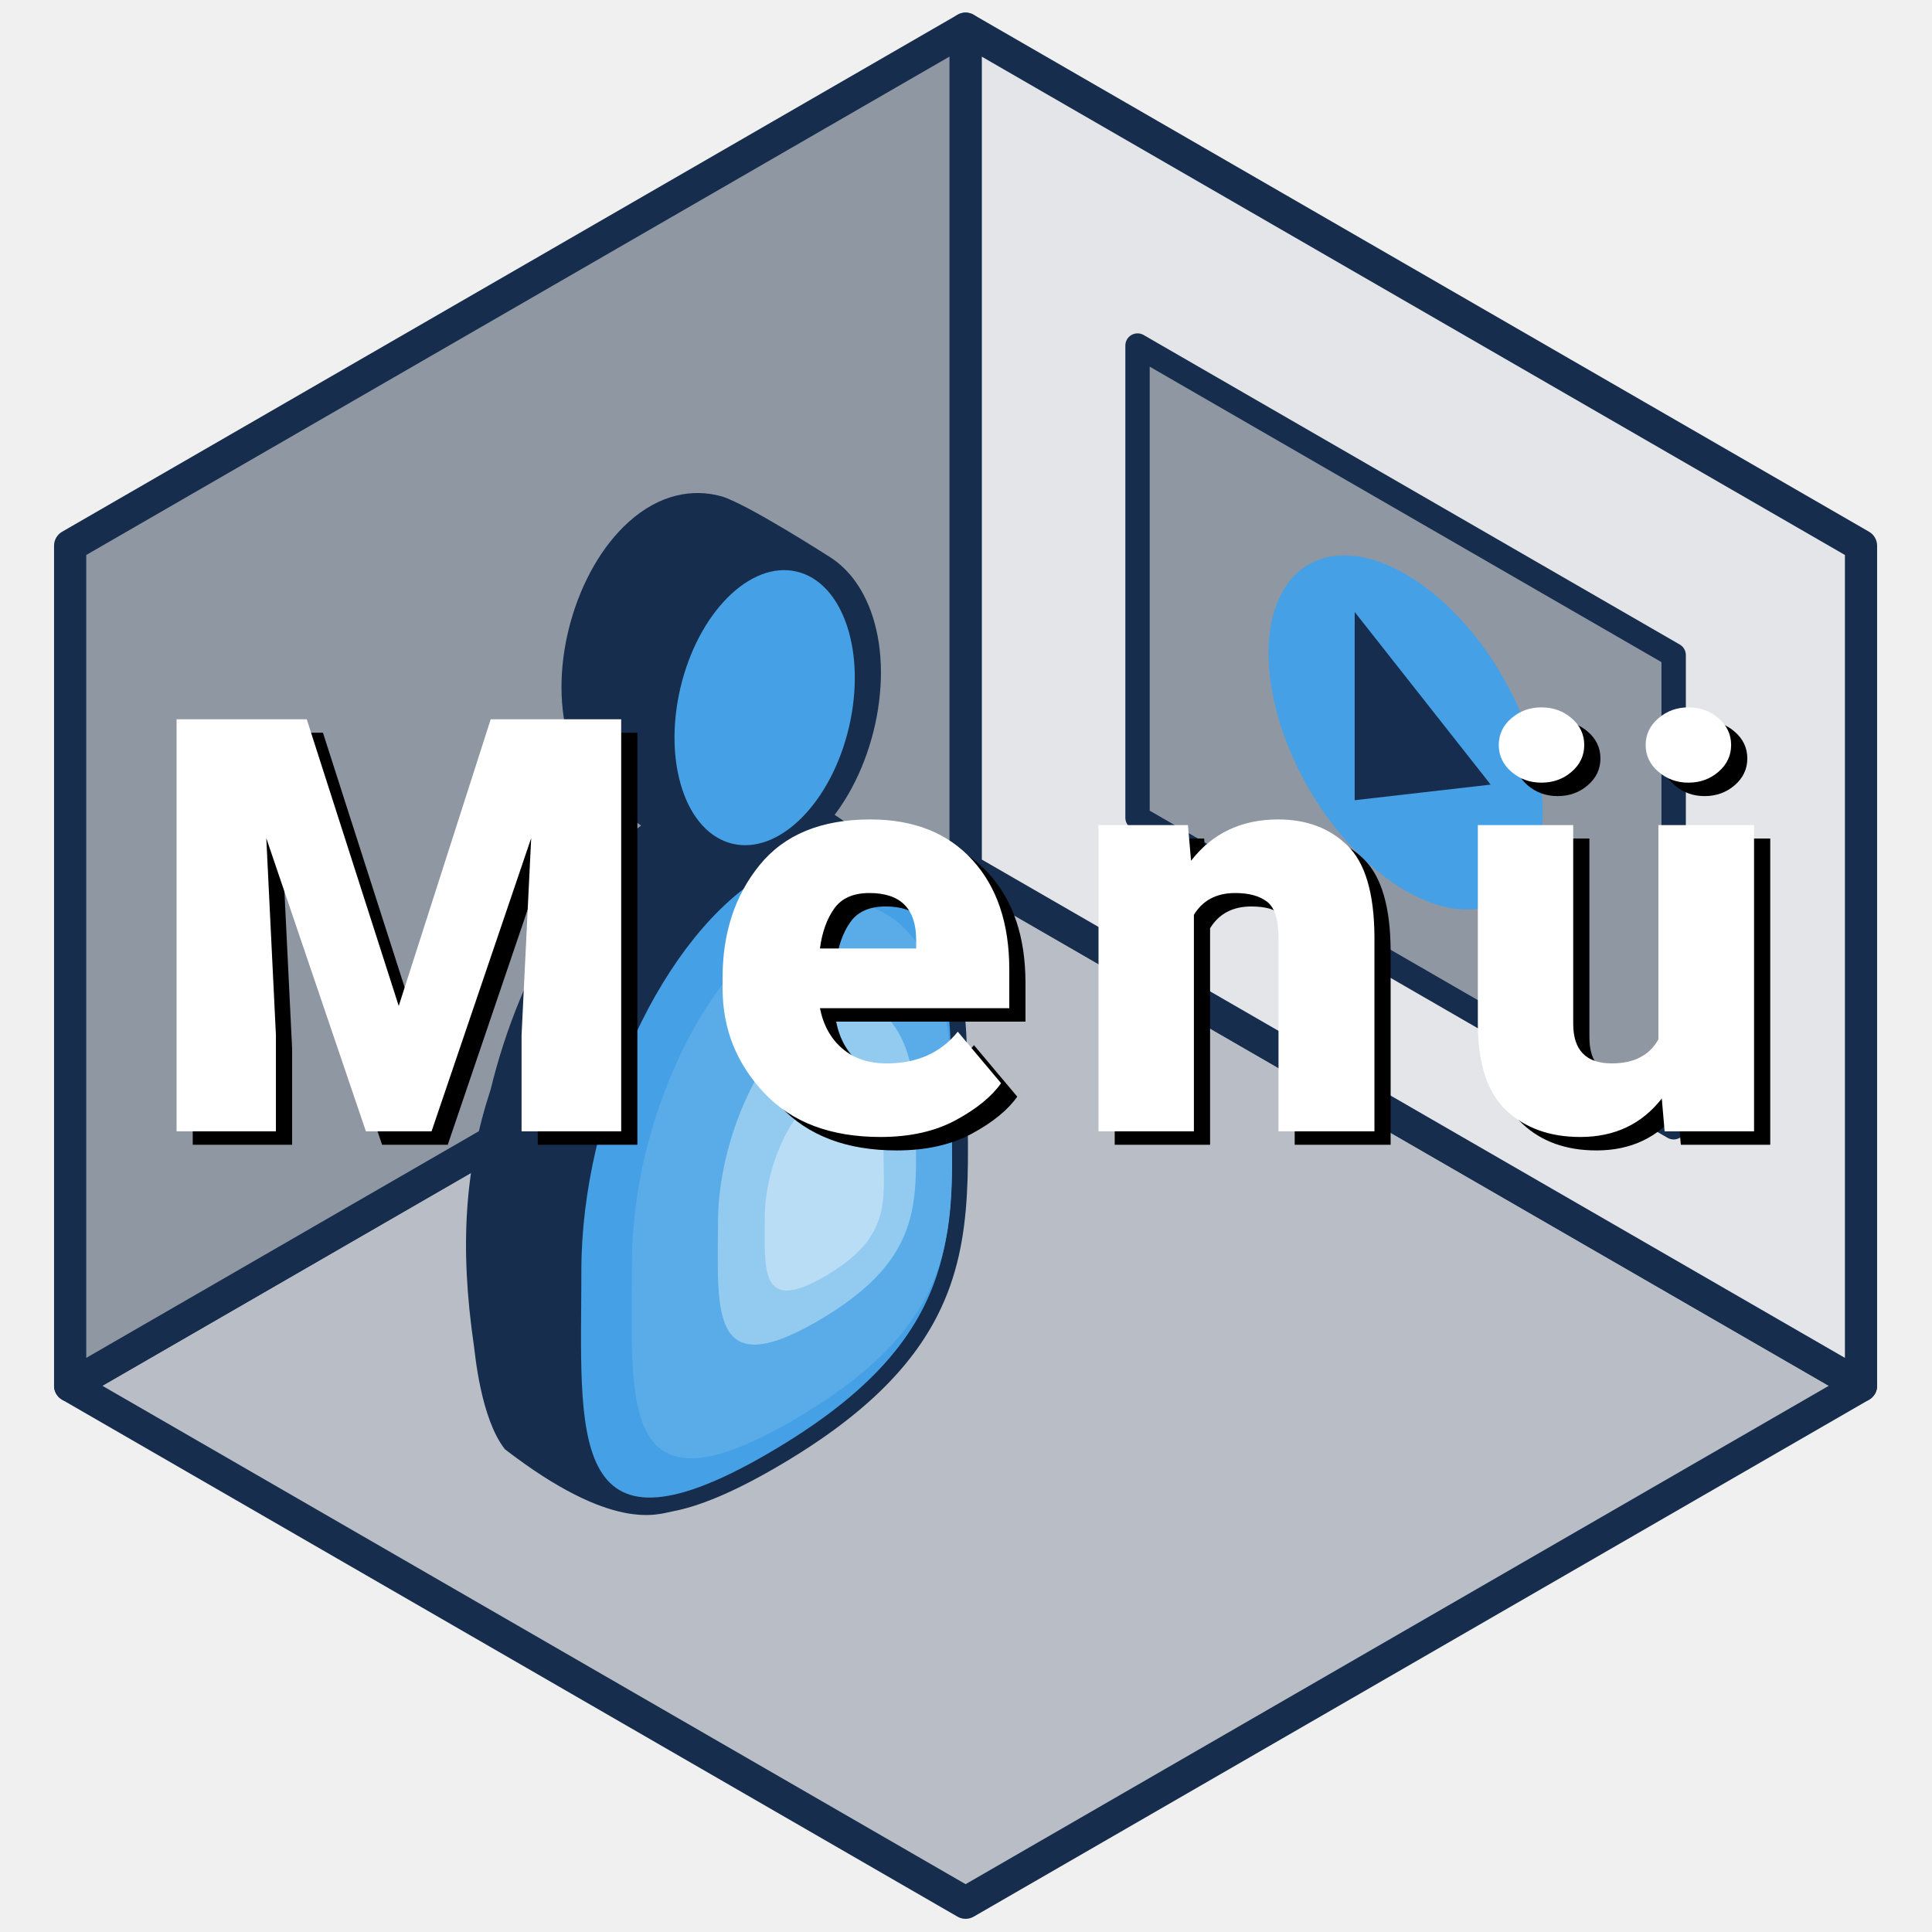
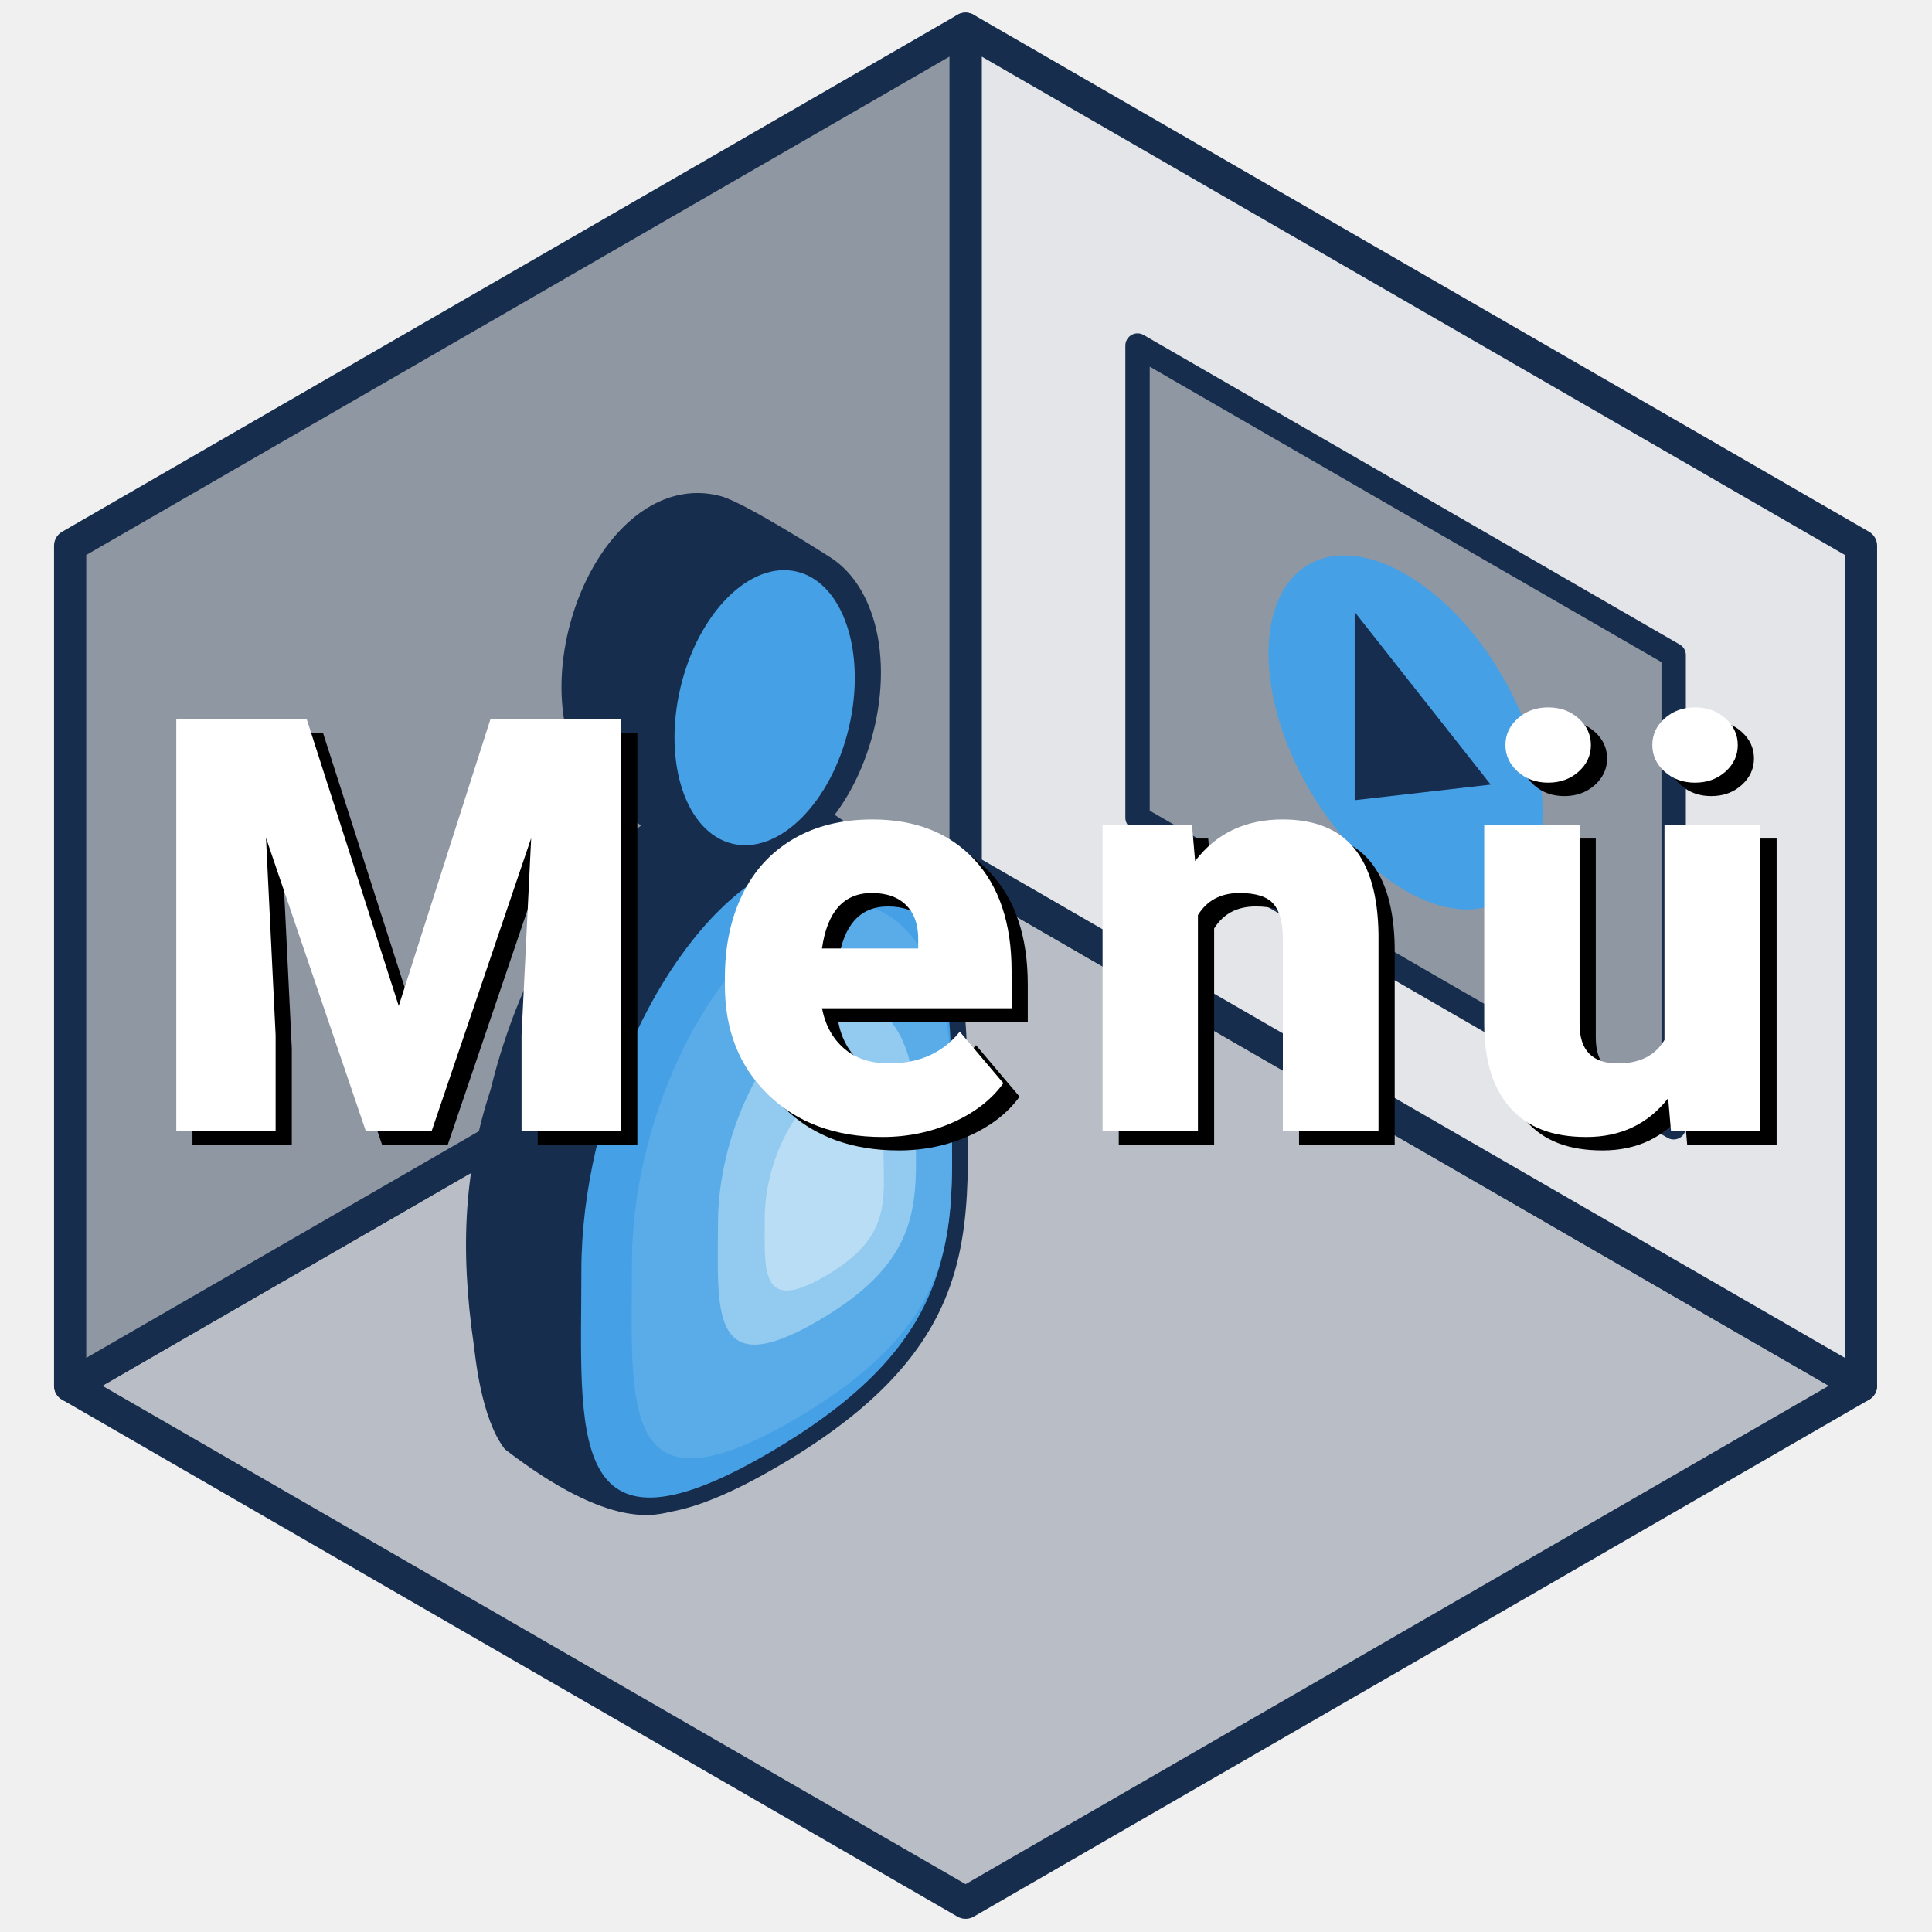
<svg xmlns="http://www.w3.org/2000/svg" id="Ebene_1" data-name="Ebene 1" viewBox="0 0 2000 2000">
  <defs>
    <style>
-             .cls-3,.cls-7{fill-rule:evenodd}.cls-11,.cls-3{fill:#45a0e5}.cls-7{fill:#172d4d}
-         </style>
+       .cls-1 {
+         fill: #b9bec6;
+       }
+ 
+       .cls-1, .cls-2, .cls-3, .cls-4, .cls-5, .cls-6, .cls-7, .cls-8, .cls-9, .cls-10 {
+         fill-rule: evenodd;
+       }
+ 
+       .cls-2 {
+         fill: #e3e5e8;
+       }
+ 
+       .cls-11 {
+         fill: #fff;
+       }
+ 
+       .cls-3, .cls-12 {
+         fill: #45a0e5;
+       }
+ 
+       .cls-4 {
+         fill: #59ace8;
+       }
+ 
+       .cls-5 {
+         stroke: #172d4d;
+         stroke-linecap: round;
+         stroke-linejoin: round;
+         stroke-width: 25.24px;
+       }
+ 
+       .cls-5, .cls-9 {
+         fill: #8f97a3;
+       }
+ 
+       .cls-6 {
+         fill: #b8ddf5;
+       }
+ 
+       .cls-7 {
+         fill: #172d4f;
+       }
+ 
+       .cls-8 {
+         fill: #172d4d;
+       }
+ 
+       .cls-13 {
+         fill: none;
+       }
+ 
+       .cls-10 {
+         fill: #92caf0;
+       }
+     </style>
  </defs>
-   <path id="lernwelt-icon" style="fill:none" d="M-589.71-82.57h2000v2000h-2000z" />
-   <path style="fill-rule:evenodd;fill:#b9bec6" d="m72.63 1434.54 926.94-535.17 926.95 535.18-926.95 535.17-926.94-535.18z" />
-   <path class="cls-7" d="M1007.9 884.94a16.69 16.69 0 0 0-16.66 0L64.3 1420.11a16.71 16.71 0 0 0-8.34 14.43c0 5.96 3.18 11.46 8.34 14.44l926.95 535.17a16.69 16.69 0 0 0 16.66 0l926.95-535.17a16.69 16.69 0 0 0 8.34-14.43c0-5.96-3.18-11.46-8.33-14.43L1007.9 884.94Zm-8.33 33.68 893.62 515.93-893.61 515.93-893.63-515.94 893.62-515.92Z" />
-   <path style="fill:#e3e5e8;fill-rule:evenodd" d="m999.57 29.72 926.94 535.17v869.65L999.57 899.37V29.72z" />
-   <path class="cls-7" d="M1943.18 564.89c0-5.95-3.18-11.46-8.33-14.43L1007.9 15.28c-5.15-2.98-11.51-2.97-16.67 0a16.66 16.66 0 0 0-8.33 14.44v869.65c0 5.96 3.18 11.46 8.33 14.43l926.95 535.17a16.66 16.66 0 0 0 16.67 0 16.64 16.64 0 0 0 8.33-14.44V564.89Zm-33.33 9.62v831.16l-893.62-515.93V58.58l893.61 515.93Z" />
-   <path style="fill:#8f97a3;fill-rule:evenodd" d="M72.62 564.89 999.56 29.72v869.65L72.62 1434.55V564.89z" />
-   <path class="cls-7" d="M1016.23 29.72c0-5.96-3.18-11.46-8.33-14.44a16.684 16.684 0 0 0-16.67 0L64.28 550.46a16.68 16.68 0 0 0-8.33 14.43v869.65c0 5.96 3.18 11.46 8.33 14.44 5.15 2.99 11.51 2.98 16.67 0l926.95-535.17c5.16-2.98 8.33-8.47 8.33-14.43V29.72ZM982.9 58.59v831.16L89.28 1405.68V574.52L982.9 58.59Z" />
+   <rect id="lernwelt-icon" class="cls-13" x="-589.71" y="-82.57" width="2000" height="2000" />
+   <g>
+     <polygon class="cls-1" points="72.63 1434.54 999.57 899.37 1926.52 1434.55 999.57 1969.72 72.63 1434.54" />
+     <path class="cls-8" d="m1007.9,884.94c-5.15-2.97-11.5-2.97-16.66,0L64.3,1420.11c-5.15,2.98-8.33,8.48-8.34,14.43,0,5.96,3.18,11.46,8.34,14.44l926.95,535.17c5.15,2.97,11.5,2.97,16.66,0l926.95-535.17c5.16-2.98,8.33-8.48,8.34-14.43,0-5.96-3.18-11.46-8.33-14.43l-926.96-535.18Zm-8.33,33.68l893.62,515.93-893.61,515.93L105.95,1434.54l893.61-515.93h0Z" />
+   </g>
+   <g>
+     <polygon class="cls-2" points="999.57 29.72 1926.51 564.89 1926.51 1434.54 999.57 899.37 999.57 29.72" />
+     <path class="cls-8" d="m1943.18,564.89c0-5.95-3.18-11.46-8.33-14.43L1007.9,15.28c-5.15-2.98-11.51-2.97-16.67,0-5.15,2.97-8.33,8.47-8.33,14.44v869.65c0,5.96,3.18,11.46,8.33,14.43l926.95,535.17c5.16,2.98,11.51,2.98,16.67,0,5.16-2.97,8.33-8.47,8.33-14.44v-869.65Zm-33.33,9.62v831.16s-802.78-463.49-893.61-515.93V58.58l893.61,515.93h0Z" />
+   </g>
+   <g>
+     <polygon class="cls-9" points="72.62 564.89 999.56 29.72 999.56 899.37 72.62 1434.55 72.62 564.89" />
+     <path class="cls-8" d="m1016.23,29.72c0-5.96-3.18-11.46-8.33-14.44-5.16-2.97-11.51-2.98-16.67,0L64.28,550.46c-5.15,2.98-8.33,8.48-8.33,14.43v869.65c0,5.96,3.18,11.46,8.33,14.44,5.15,2.99,11.51,2.98,16.67,0l926.95-535.17c5.16-2.98,8.33-8.47,8.33-14.43V29.72Zm-33.33,28.87v831.16L89.28,1405.68v-831.16L982.9,58.59h0Z" />
+   </g>
  <g id="Avatar">
-     <path class="cls-3" d="M699.19 850.38c105.53-60.93 191.21 24.31 191.21 190.23s29.74 283.45-191.21 411.02c-208.67 120.47-191.22-24.3-191.22-190.22s85.68-350.09 191.22-411.02Z" />
-     <path class="cls-7" d="M776.65 814.55c-26.36-2.73-55.37 3.83-85.8 21.4C609.6 882.86 538.97 999.9 508 1127.5c-26.55 81.03-32.64 161.46-17.3 266.4 1.04 7.1 6.91 74.41 31.94 106.32 111.62 86.09 157.99 67.31 173.48 64.38 26.91-5.07 61.38-19.01 105.26-44.35 92.15-53.2 142.07-105.15 169.29-158.9 40.32-79.62 30.26-164.06 30.26-266.55 0-84.27-21.9-148.67-56.1-186.7-4.8-7.4-11.73-15.05-21.35-22.2-111.81-83.09-118.21-73.7-118.21-73.7a23.491 23.491 0 0 0-23.72.14l-4.9 2.22Zm106.17 90.72c15.33 35.9 24.25 81.57 24.25 135.34 0 102.49 10.06 186.94-30.26 266.55-27.22 53.75-77.15 105.71-169.29 158.91-29.9 17.26-55.43 29.24-77.18 36.72 3.69 9.56 8.64 17.35 15.57 22.82 10.19 8.04 24.48 9.93 44.02 6.24 24.28-4.58 55.18-17.61 94.77-40.46 84.61-48.85 131.23-95.74 156.22-145.1 38.01-75.06 26.66-154.87 26.66-251.49 0-54.94-9.65-100.58-26.84-134.16-14.46-28.26-34.15-47.66-57.93-55.36Zm-37.91-2.6c.68 1.24 1.34 2.5 1.99 3.78 17.19 33.58 26.84 79.22 26.84 134.16 0 96.62 11.35 176.44-26.66 251.49-24.99 49.36-71.61 96.25-156.22 145.1-26.46 15.28-49.03 26.16-68.35 33.07-6.29-41.89-4.02-96.99-4.02-154.67 0-159.85 81.21-337.89 182.88-396.59 15.09-8.71 29.67-14.14 43.53-16.33Z" />
-     <path class="cls-7" d="M587.92 762.99c4.71 16.88 16.51 47.16 35.47 61.76 88.61 68.28 103.18 66.44 123.44 69.11 30.09 3.97 63.4 2.23 95.53-26.62 55.1-49.45 83.41-149.21 62.92-222.71-9.11-32.67-26.11-55.34-46.53-68.09-.88-.55-87.04-55.86-112.38-62.78-29.28-8-63.4-2.23-95.53 26.62-55.1 49.45-83.41 149.21-62.92 222.71Zm227.91-152.02c10.74 70.58-17.22 157.12-67.31 202.09-4.62 4.15-9.29 7.84-13.98 11.1 6.65 12.78 15.59 21.48 26.53 24.97 15.37 4.89 32.87-1.49 49.95-16.82 43.3-38.87 65.16-117.39 49.05-175.16-6.55-23.51-18.21-39.52-34.07-44.56-3.3-1.05-6.7-1.58-10.17-1.61Zm-44.61 23.02c2.89 49.95-16.25 106.46-49.23 139.54-2.89-49.95 16.25-106.46 49.23-139.54Z" />
-     <path class="cls-3" d="M793.04 904.57c105.53-60.93 191.21 24.31 191.21 190.23s29.74 283.45-191.21 411.02c-208.67 120.47-191.22-24.3-191.22-190.22s85.68-350.09 191.22-411.02Z" />
-     <path d="M819.3 952.03c91.14-52.62 165.13 21 165.13 164.28s25.68 244.8-165.13 354.96c-180.21 104.04-165.14-20.98-165.14-164.28s74-302.35 165.14-354.97Z" style="fill:#59ace8;fill-rule:evenodd" />
-     <path d="M845.4 1046.94c56.38-32.55 102.16 12.99 102.16 101.64s15.89 151.45-102.16 219.61c-111.49 64.37-102.17-12.98-102.17-101.64s45.78-187.05 102.17-219.61Z" style="fill:#92caf0;fill-rule:evenodd" />
-     <path d="M853.15 1128.47c33.91-19.58 61.45 7.81 61.45 61.13s9.56 91.09-61.45 132.09c-67.06 38.72-61.45-7.81-61.45-61.13s27.53-112.51 61.45-132.09Z" style="fill:#b8ddf5;fill-rule:evenodd" />
-     <ellipse class="cls-11" cx="791.58" cy="732.59" rx="144.73" ry="89.59" transform="rotate(-76.75 791.57 732.594)" />
+     <path class="cls-3" d="m699.19,850.38c105.53-60.93,191.21,24.31,191.21,190.23s29.74,283.45-191.21,411.02c-208.67,120.47-191.22-24.3-191.22-190.22s85.68-350.09,191.22-411.02Z" />
+     <path class="cls-8" d="m776.65,814.55c-26.36-2.73-55.37,3.83-85.8,21.4-81.25,46.91-151.88,163.95-182.85,291.55-26.55,81.03-32.64,161.46-17.3,266.4,1.04,7.1,6.91,74.41,31.94,106.32,111.62,86.09,157.99,67.31,173.48,64.38,26.91-5.07,61.38-19.01,105.26-44.35,92.15-53.2,142.07-105.15,169.29-158.9,40.32-79.62,30.26-164.06,30.26-266.55,0-84.27-21.9-148.67-56.1-186.7-4.8-7.4-11.73-15.05-21.35-22.2-111.81-83.09-118.21-73.7-118.21-73.7-7.35-4.24-16.42-4.19-23.72.14l-4.9,2.22Zm106.17,90.72c15.33,35.9,24.25,81.57,24.25,135.34,0,102.49,10.06,186.94-30.26,266.55-27.22,53.75-77.15,105.71-169.29,158.91-29.9,17.26-55.43,29.24-77.18,36.72,3.69,9.56,8.64,17.35,15.57,22.82,10.19,8.04,24.48,9.93,44.02,6.24,24.28-4.58,55.18-17.61,94.77-40.46,84.61-48.85,131.23-95.74,156.22-145.1,38.01-75.06,26.66-154.87,26.66-251.49,0-54.94-9.65-100.58-26.84-134.16-14.46-28.26-34.15-47.66-57.93-55.36Zm-37.91-2.6c.68,1.24,1.34,2.5,1.99,3.78,17.19,33.58,26.84,79.22,26.84,134.16,0,96.62,11.35,176.44-26.66,251.49-24.99,49.36-71.61,96.25-156.22,145.1-26.46,15.28-49.03,26.16-68.35,33.07-6.29-41.89-4.02-96.99-4.02-154.67,0-159.85,81.21-337.89,182.88-396.59h0c15.09-8.71,29.67-14.14,43.53-16.33Z" />
+     <path class="cls-8" d="m587.92,762.99c4.71,16.88,16.51,47.16,35.47,61.76,88.61,68.28,103.18,66.44,123.44,69.11,30.09,3.97,63.4,2.23,95.53-26.62,55.1-49.45,83.41-149.21,62.92-222.71-9.11-32.67-26.11-55.34-46.53-68.09-.88-.55-87.04-55.86-112.38-62.78-29.28-8-63.4-2.23-95.53,26.62h0c-55.1,49.45-83.41,149.21-62.92,222.71Zm227.91-152.02c10.74,70.58-17.22,157.12-67.31,202.09-4.62,4.15-9.29,7.84-13.98,11.1,6.65,12.78,15.59,21.48,26.53,24.97,15.37,4.89,32.87-1.49,49.95-16.82,43.3-38.87,65.16-117.39,49.05-175.16-6.55-23.51-18.21-39.52-34.07-44.56-3.3-1.05-6.7-1.58-10.17-1.61Zm-44.61,23.02c2.89,49.95-16.25,106.46-49.23,139.54-2.89-49.95,16.25-106.46,49.23-139.54Z" />
+     <path class="cls-3" d="m793.04,904.57c105.53-60.93,191.21,24.31,191.21,190.23s29.74,283.45-191.21,411.02c-208.67,120.47-191.22-24.3-191.22-190.22s85.68-350.09,191.22-411.02Z" />
+     <path class="cls-4" d="m819.3,952.03c91.14-52.62,165.13,21,165.13,164.28s25.68,244.8-165.13,354.96c-180.21,104.04-165.14-20.98-165.14-164.28s74-302.35,165.14-354.97Z" />
+     <path class="cls-10" d="m845.4,1046.94c56.38-32.55,102.16,12.99,102.16,101.64s15.89,151.45-102.16,219.61c-111.49,64.37-102.17-12.98-102.17-101.64s45.78-187.05,102.17-219.61Z" />
+     <path class="cls-6" d="m853.15,1128.47c33.91-19.58,61.45,7.81,61.45,61.13s9.56,91.09-61.45,132.09c-67.06,38.72-61.45-7.81-61.45-61.13s27.53-112.51,61.45-132.09Z" />
+     <ellipse class="cls-12" cx="791.58" cy="732.59" rx="144.73" ry="89.59" transform="translate(-102.95 1335.18) rotate(-76.75)" />
  </g>
  <g id="Fernseher_rechts" data-name="Fernseher rechts">
-     <path style="fill:#8f97a3;stroke:#172d4d;stroke-linecap:round;stroke-linejoin:round;stroke-width:25.24px;fill-rule:evenodd" d="m1177.57 357.72 555 320.43v488.78l-555-320.43V357.72z" />
+     <polygon class="cls-5" points="1177.57 357.72 1732.57 678.15 1732.57 1166.93 1177.57 846.5 1177.57 357.72" />
    <g id="Videobutton">
-       <ellipse class="cls-11" cx="1455.07" cy="758.24" rx="115.88" ry="200.7" transform="rotate(-30 1455.069 758.245)" />
-       <path d="m1543.16 812.22-140.79 16.14V633.52l140.79 178.71Z" style="fill:#172d4f;fill-rule:evenodd" />
+       <ellipse class="cls-12" cx="1455.07" cy="758.24" rx="115.88" ry="200.7" transform="translate(-184.18 829.12) rotate(-30)" />
+       <path class="cls-7" d="m1543.16,812.22l-140.79,16.14v-194.84l140.79,178.71Z" />
    </g>
  </g>
-   <text transform="translate(167.03 1185.06)" style="font-family:Roboto-Black,Roboto;font-size:600px;font-weight:800;letter-spacing:.09em">
-     <tspan x="0" y="0">Menü</tspan>
-   </text>
-   <text transform="translate(150.27 1171.14)" style="fill:#fff;font-family:Roboto-Black,Roboto;font-size:600px;font-weight:800;letter-spacing:.09em">
-     <tspan x="0" y="0">Menü</tspan>
-   </text>
+   <g>
+     <path d="m334.31,758.49l95.21,296.78,94.92-296.78h135.35v426.56h-103.12v-99.61l9.96-203.91-103.12,303.52h-67.97l-103.42-303.81,9.96,204.2v99.61h-102.83v-426.56h135.06Z" />
+     <path d="m930.36,1190.92c-48.63,0-87.99-14.5-118.07-43.51-30.08-29-45.12-66.75-45.12-113.23v-8.2c0-32.42,6.01-61.03,18.02-85.84,12.01-24.8,29.54-43.99,52.59-57.57,23.04-13.57,50.39-20.36,82.03-20.36,44.53,0,79.69,13.82,105.47,41.46,25.78,27.64,38.67,66.17,38.67,115.58v38.38h-196.29c3.52,17.77,11.23,31.74,23.14,41.89,11.91,10.16,27.34,15.23,46.29,15.23,31.25,0,55.66-10.94,73.24-32.81l45.12,53.32c-12.3,16.99-29.74,30.52-52.29,40.58-22.56,10.06-46.83,15.09-72.8,15.09Zm-11.13-252.54c-28.91,0-46.1,19.14-51.56,57.42h99.61v-7.62c.39-15.82-3.62-28.07-12.01-36.77-8.4-8.69-20.41-13.04-36.04-13.04Z" />
+     <path d="m1250.73,868.06l3.22,37.21c21.87-28.71,52.05-43.07,90.53-43.07,33,0,57.66,9.86,73.97,29.59,16.31,19.73,24.76,49.42,25.34,89.06v204.2h-99.02v-200.1c0-16.01-3.22-27.78-9.67-35.3-6.45-7.52-18.16-11.28-35.16-11.28-19.34,0-33.69,7.62-43.07,22.85v223.83h-98.73v-316.99h92.58Z" />
+     <path d="m1743.65,1150.78c-20.9,26.76-49.12,40.14-84.67,40.14s-61.08-10.11-78.96-30.32-26.81-49.26-26.81-87.16v-205.37h98.73v205.96c0,27.15,13.18,40.72,39.55,40.72,22.65,0,38.77-8.1,48.34-24.32v-222.36h99.32v316.99h-92.58l-2.93-34.28Zm-168.46-365.63c0-10.74,4.25-19.92,12.74-27.54s18.99-11.43,31.49-11.43,23,3.81,31.49,11.43,12.74,16.8,12.74,27.54-4.25,19.92-12.74,27.54-19,11.43-31.49,11.43-23-3.81-31.49-11.43-12.74-16.8-12.74-27.54Zm152.05,0c0-10.74,4.25-19.92,12.74-27.54s18.99-11.43,31.49-11.43,23,3.81,31.49,11.43,12.74,16.8,12.74,27.54-4.25,19.92-12.74,27.54-19,11.43-31.49,11.43-23-3.81-31.49-11.43-12.74-16.8-12.74-27.54Z" />
+   </g>
+   <g>
+     <path class="cls-11" d="m317.55,744.58l95.21,296.78,94.92-296.78h135.35v426.56h-103.12v-99.61l9.96-203.91-103.12,303.52h-67.97l-103.42-303.81,9.96,204.2v99.61h-102.83v-426.56h135.06Z" />
+     <path class="cls-11" d="m913.6,1177c-48.63,0-87.99-14.5-118.07-43.51-30.08-29-45.12-66.75-45.12-113.23v-8.2c0-32.42,6.01-61.03,18.02-85.84,12.01-24.8,29.54-43.99,52.59-57.57,23.04-13.57,50.39-20.36,82.03-20.36,44.53,0,79.69,13.82,105.47,41.46,25.78,27.64,38.67,66.17,38.67,115.58v38.38h-196.29c3.52,17.78,11.23,31.74,23.14,41.89,11.91,10.16,27.34,15.23,46.29,15.23,31.25,0,55.66-10.94,73.24-32.81l45.12,53.32c-12.3,16.99-29.74,30.52-52.29,40.58-22.56,10.06-46.83,15.09-72.8,15.09Zm-11.13-252.54c-28.91,0-46.1,19.14-51.56,57.42h99.61v-7.62c.39-15.82-3.62-28.07-12.01-36.77-8.4-8.69-20.41-13.04-36.04-13.04Z" />
+     <path class="cls-11" d="m1233.96,854.15l3.22,37.21c21.87-28.71,52.05-43.07,90.53-43.07,33,0,57.66,9.86,73.97,29.59,16.31,19.73,24.76,49.42,25.34,89.06v204.2h-99.02v-200.1c0-16.01-3.22-27.78-9.67-35.3-6.45-7.52-18.16-11.28-35.16-11.28-19.34,0-33.69,7.62-43.07,22.85v223.83h-98.73v-316.99h92.58Z" />
+     <path class="cls-11" d="m1726.89,1136.87c-20.9,26.76-49.12,40.14-84.67,40.14s-61.08-10.11-78.96-30.32-26.81-49.26-26.81-87.16v-205.37h98.73v205.96c0,27.15,13.18,40.72,39.55,40.72,22.65,0,38.77-8.1,48.34-24.32v-222.36h99.32v316.99h-92.58l-2.93-34.28Zm-168.46-365.62c0-10.74,4.25-19.92,12.74-27.54s18.99-11.43,31.49-11.43,23,3.81,31.49,11.43,12.74,16.8,12.74,27.54-4.25,19.92-12.74,27.54-19,11.43-31.49,11.43-23-3.81-31.49-11.43-12.74-16.8-12.74-27.54Zm152.05,0c0-10.74,4.25-19.92,12.74-27.54s18.99-11.43,31.49-11.43,23,3.81,31.49,11.43,12.74,16.8,12.74,27.54-4.25,19.92-12.74,27.54-19,11.43-31.49,11.43-23-3.81-31.49-11.43-12.74-16.8-12.74-27.54Z" />
+   </g>
</svg>
